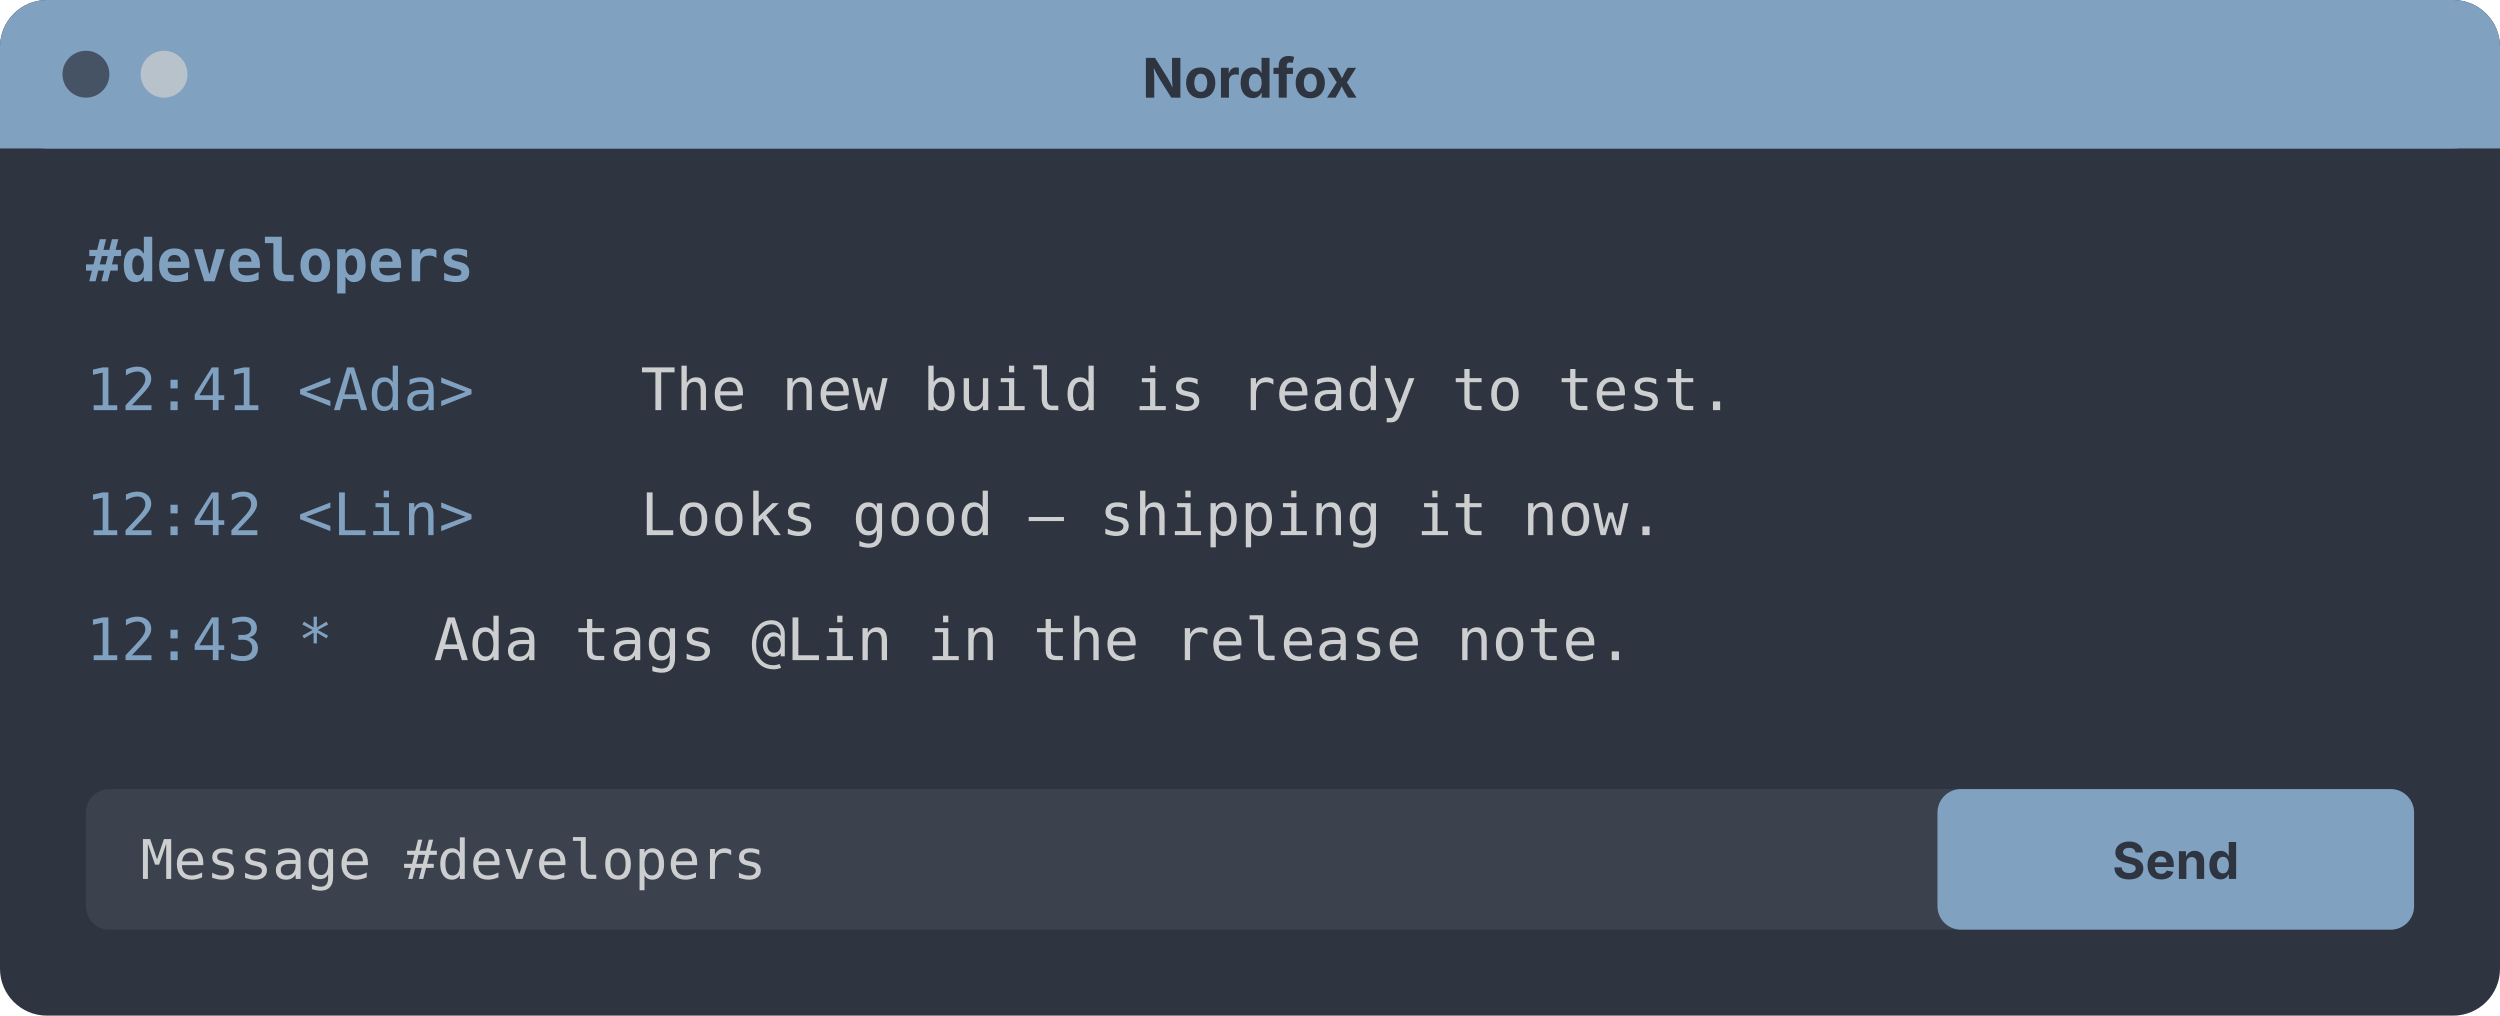
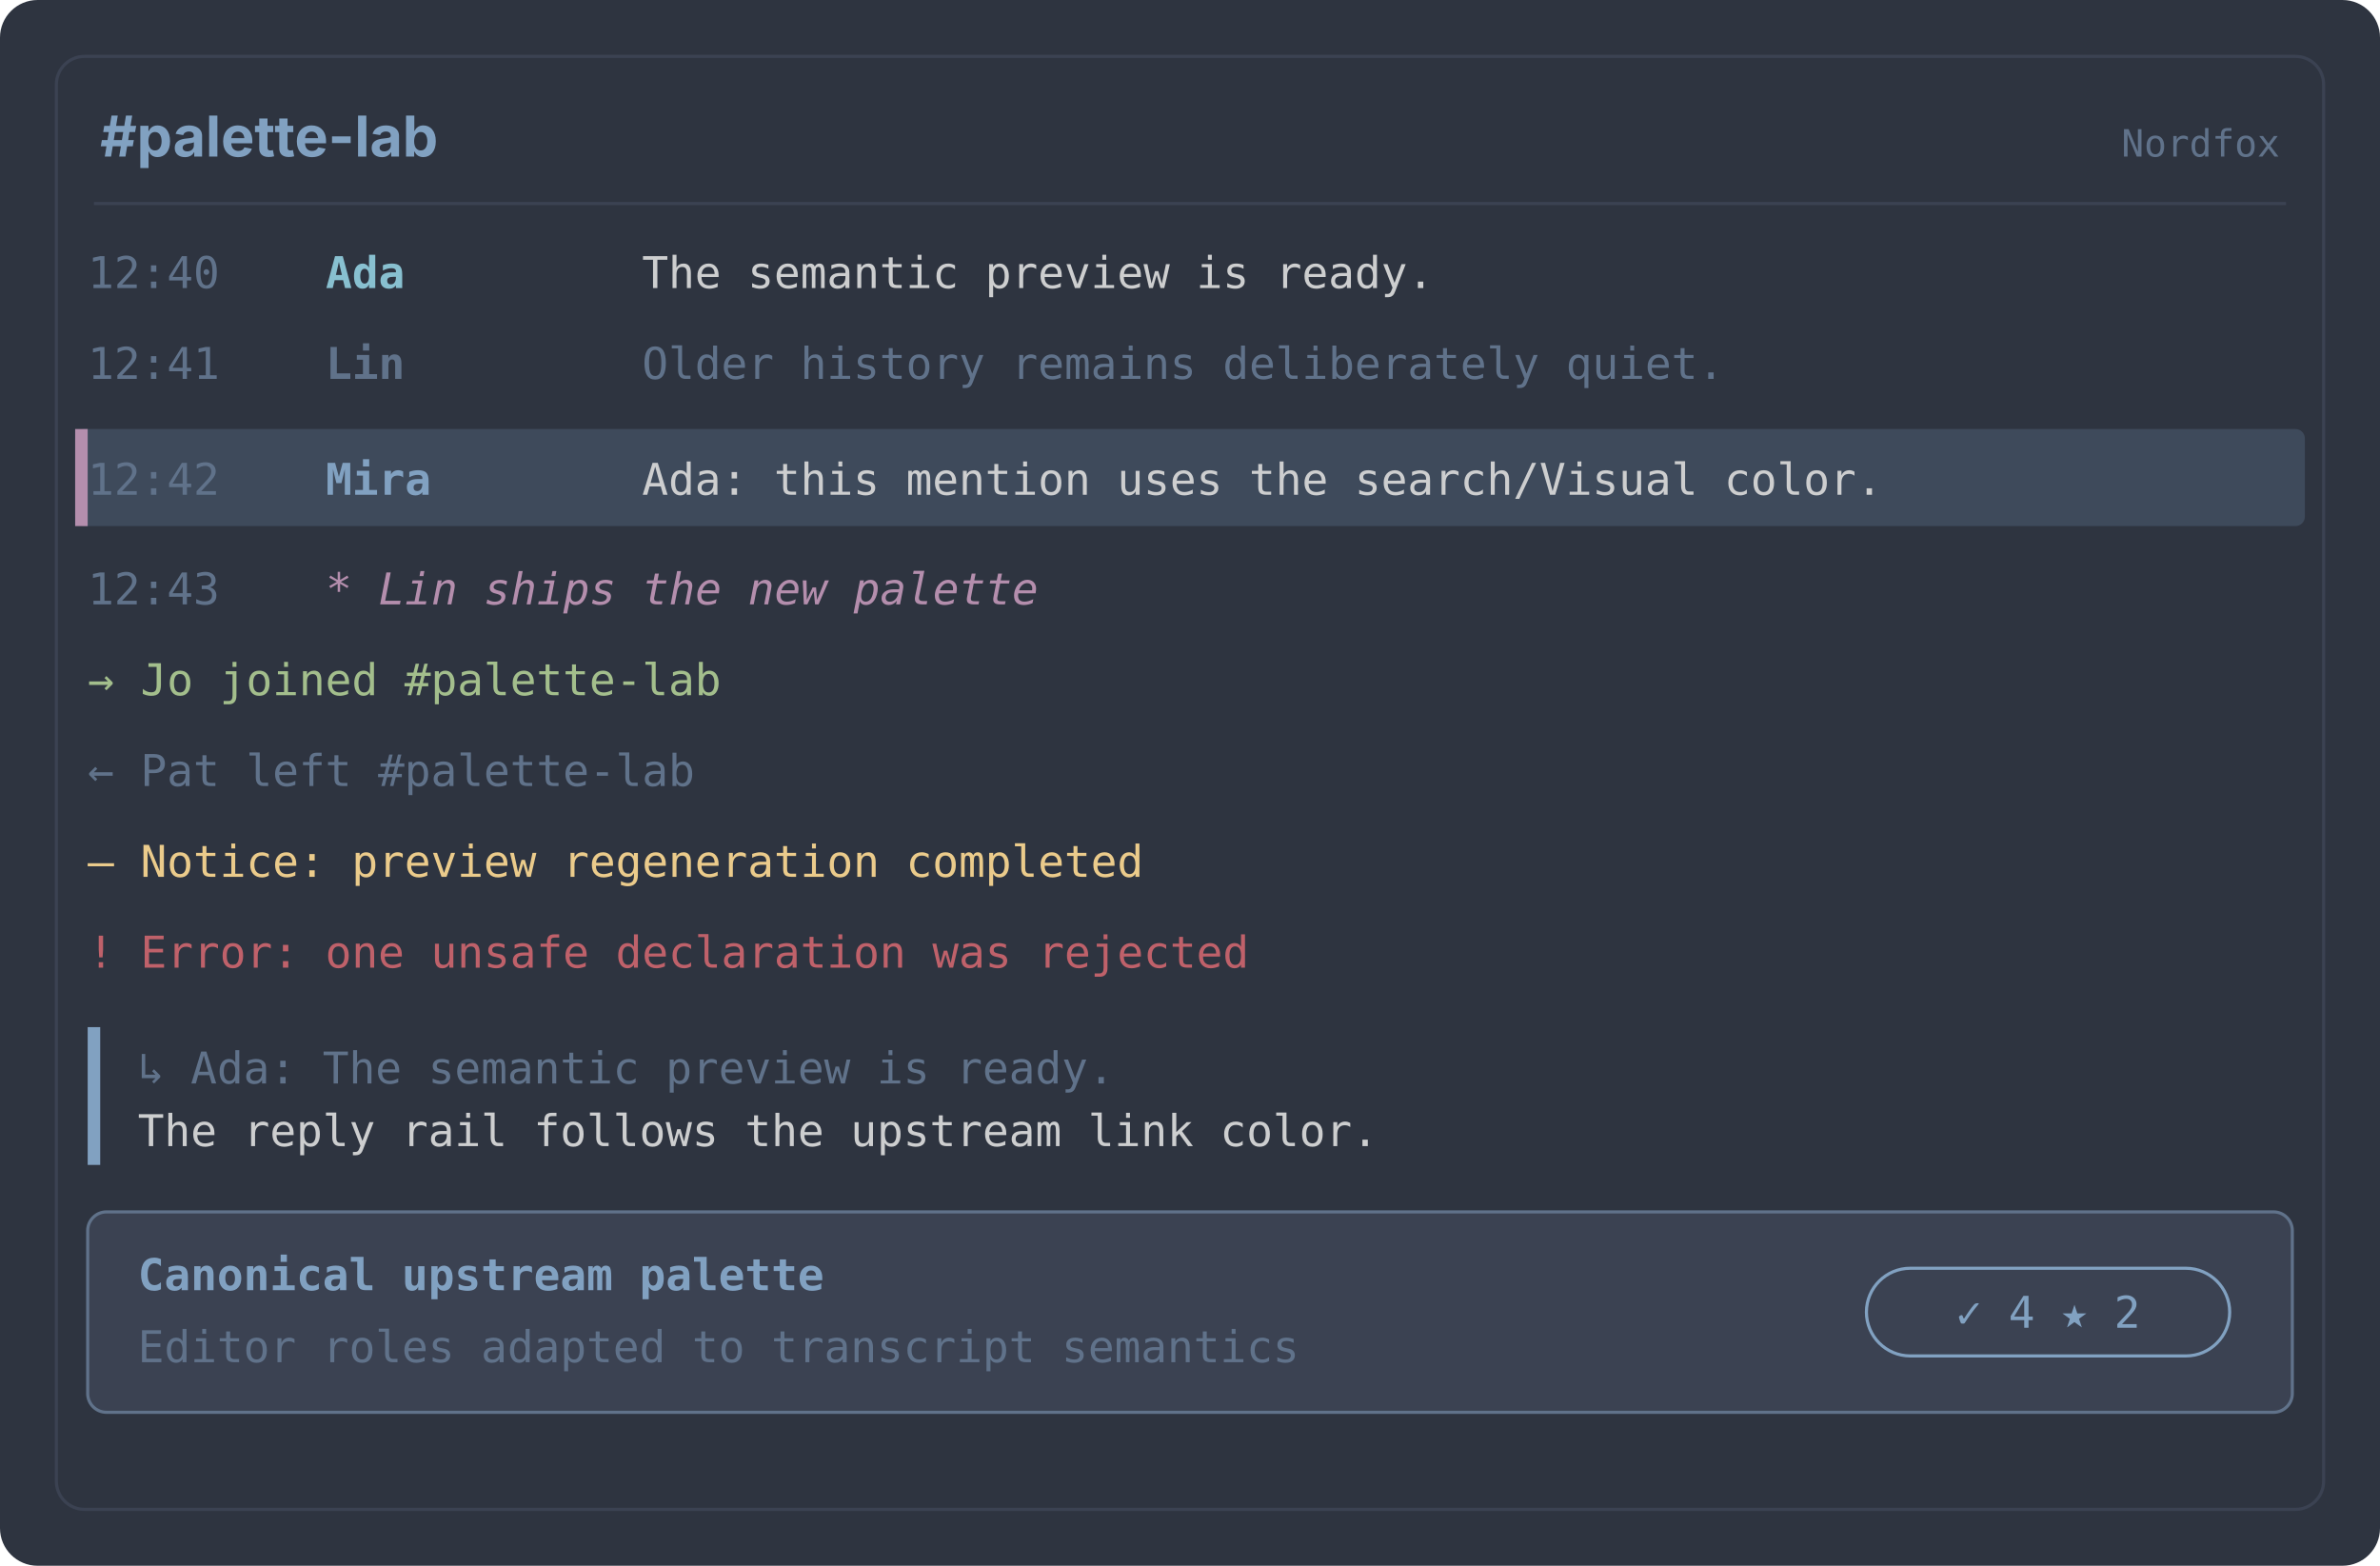
- <svg xmlns="http://www.w3.org/2000/svg" width="640" height="260" viewBox="0 0 640 260" role="img" aria-labelledby="title description">
-   <description id="description">Example chat window using the adapted background, text, and accent colors.</description>
-   <rect width="640" height="260" rx="12" fill="#2e3440" />
-   <rect width="640" height="38" rx="12" fill="#81a1c1" />
-   <rect y="26" width="640" height="12" fill="#81a1c1" />
-   <circle cx="22" cy="19" r="6" fill="#2e3440" opacity="0.72" />
-   <circle cx="42" cy="19" r="6" fill="#cdcecf" opacity="0.72" />
-   <text x="320" y="25" text-anchor="middle" font-family="-apple-system, BlinkMacSystemFont, sans-serif" font-size="14" font-weight="700" fill="#2e3440">Nordfox</text>
-   <g font-family="ui-monospace, SFMono-Regular, Menlo, Consolas, monospace" font-size="15">
-     <text x="22" y="72" fill="#81a1c1" font-weight="700">#developers</text>
-     <text x="22" y="105" fill="#81a1c1">12:41  &lt;Ada&gt;</text>
-     <text x="164" y="105" fill="#cdcecf">The new build is ready to test.</text>
-     <text x="22" y="137" fill="#81a1c1">12:42  &lt;Lin&gt;</text>
-     <text x="164" y="137" fill="#cdcecf">Looks good — shipping it now.</text>
-     <text x="22" y="169" fill="#81a1c1">12:43  *</text>
-     <text x="111" y="169" fill="#cdcecf">Ada tags @Lin in the release note.</text>
+ <svg xmlns="http://www.w3.org/2000/svg" width="760" height="500" viewBox="0 0 760 500" role="img" aria-labelledby="title description">
+   <description id="description">Transcript preview showing ordinary messages, history, a mention, an action, membership events, a notice, an error, a reply, a link card, and reactions using the generated custom CSS palette.</description>
+   <rect width="760" height="500" rx="12" fill="#2e3440" />
+   <rect x="18" y="18" width="724" height="464" rx="9" fill="#2e3440" stroke="#3b4252" />
+   <text x="32" y="50" font-family="-apple-system, BlinkMacSystemFont, sans-serif" font-size="18" font-weight="700" fill="#81a1c1">#palette-lab</text>
+   <text x="728" y="50" text-anchor="end" font-family="ui-monospace, SFMono-Regular, Menlo, monospace" font-size="12" fill="#60728a">Nordfox</text>
+   <line x1="30" y1="65" x2="730" y2="65" stroke="#3b4252" />
+   <g font-family="ui-monospace, SFMono-Regular, Menlo, Consolas, monospace" font-size="14">
+     <text x="28" y="92" fill="#60728a">12:40</text>
+     <text x="104" y="92" fill="#88c0d0" font-weight="700">Ada</text>
+     <text x="205" y="92" fill="#cdcecf">The semantic preview is ready.</text>
+     <text x="28" y="121" fill="#60728a">12:41</text>
+     <text x="104" y="121" fill="#60728a" font-weight="700">Lin</text>
+     <text x="205" y="121" fill="#60728a">Older history remains deliberately quiet.</text>
+     <rect x="24" y="137" width="712" height="31" rx="3" fill="#3e4a5b" />
+     <rect x="24" y="137" width="4" height="31" fill="#b48ead" />
+     <text x="28" y="158" fill="#60728a">12:42</text>
+     <text x="104" y="158" fill="#81a1c1" font-weight="700">Mira</text>
+     <text x="205" y="158" fill="#cdcecf">Ada: this mention uses the search/Visual color.</text>
+     <text x="28" y="193" fill="#60728a">12:43</text>
+     <text x="104" y="193" fill="#b48ead" font-style="italic">* Lin ships the new palette</text>
+     <text x="28" y="222" fill="#a3be8c">→ Jo joined #palette-lab</text>
+     <text x="28" y="251" fill="#60728a">← Pat left #palette-lab</text>
+     <text x="28" y="280" fill="#ebcb8b">— Notice: preview regeneration completed</text>
+     <text x="28" y="309" fill="#bf616a">! Error: one unsafe declaration was rejected</text>
+     <rect x="28" y="328" width="4" height="44" fill="#81a1c1" />
+     <text x="44" y="346" fill="#60728a">↳ Ada: The semantic preview is ready.</text>
+     <text x="44" y="366" fill="#cdcecf">The reply rail follows the upstream link color.</text>
+     <rect x="28" y="387" width="704" height="64" rx="6" fill="#3b4252" stroke="#60728a" />
+     <text x="44" y="412" fill="#81a1c1" font-weight="700">Canonical upstream palette</text>
+     <text x="44" y="435" fill="#60728a">Editor roles adapted to transcript semantics</text>
+     <rect x="596" y="405" width="116" height="28" rx="14" fill="#3b4252" stroke="#81a1c1" />
+     <text x="654" y="424" text-anchor="middle" fill="#81a1c1">✓ 4   ★ 2</text>
  </g>
-   <rect x="22" y="202" width="596" height="36" rx="6" fill="#cdcecf" opacity="0.09" />
-   <text x="36" y="225" font-family="ui-monospace, SFMono-Regular, Menlo, Consolas, monospace" font-size="14" fill="#cdcecf">Message #developers</text>
-   <rect x="496" y="202" width="122" height="36" rx="6" fill="#81a1c1" />
-   <text x="557" y="225" text-anchor="middle" font-family="-apple-system, BlinkMacSystemFont, sans-serif" font-size="13" font-weight="700" fill="#2e3440">Send</text>
</svg>
